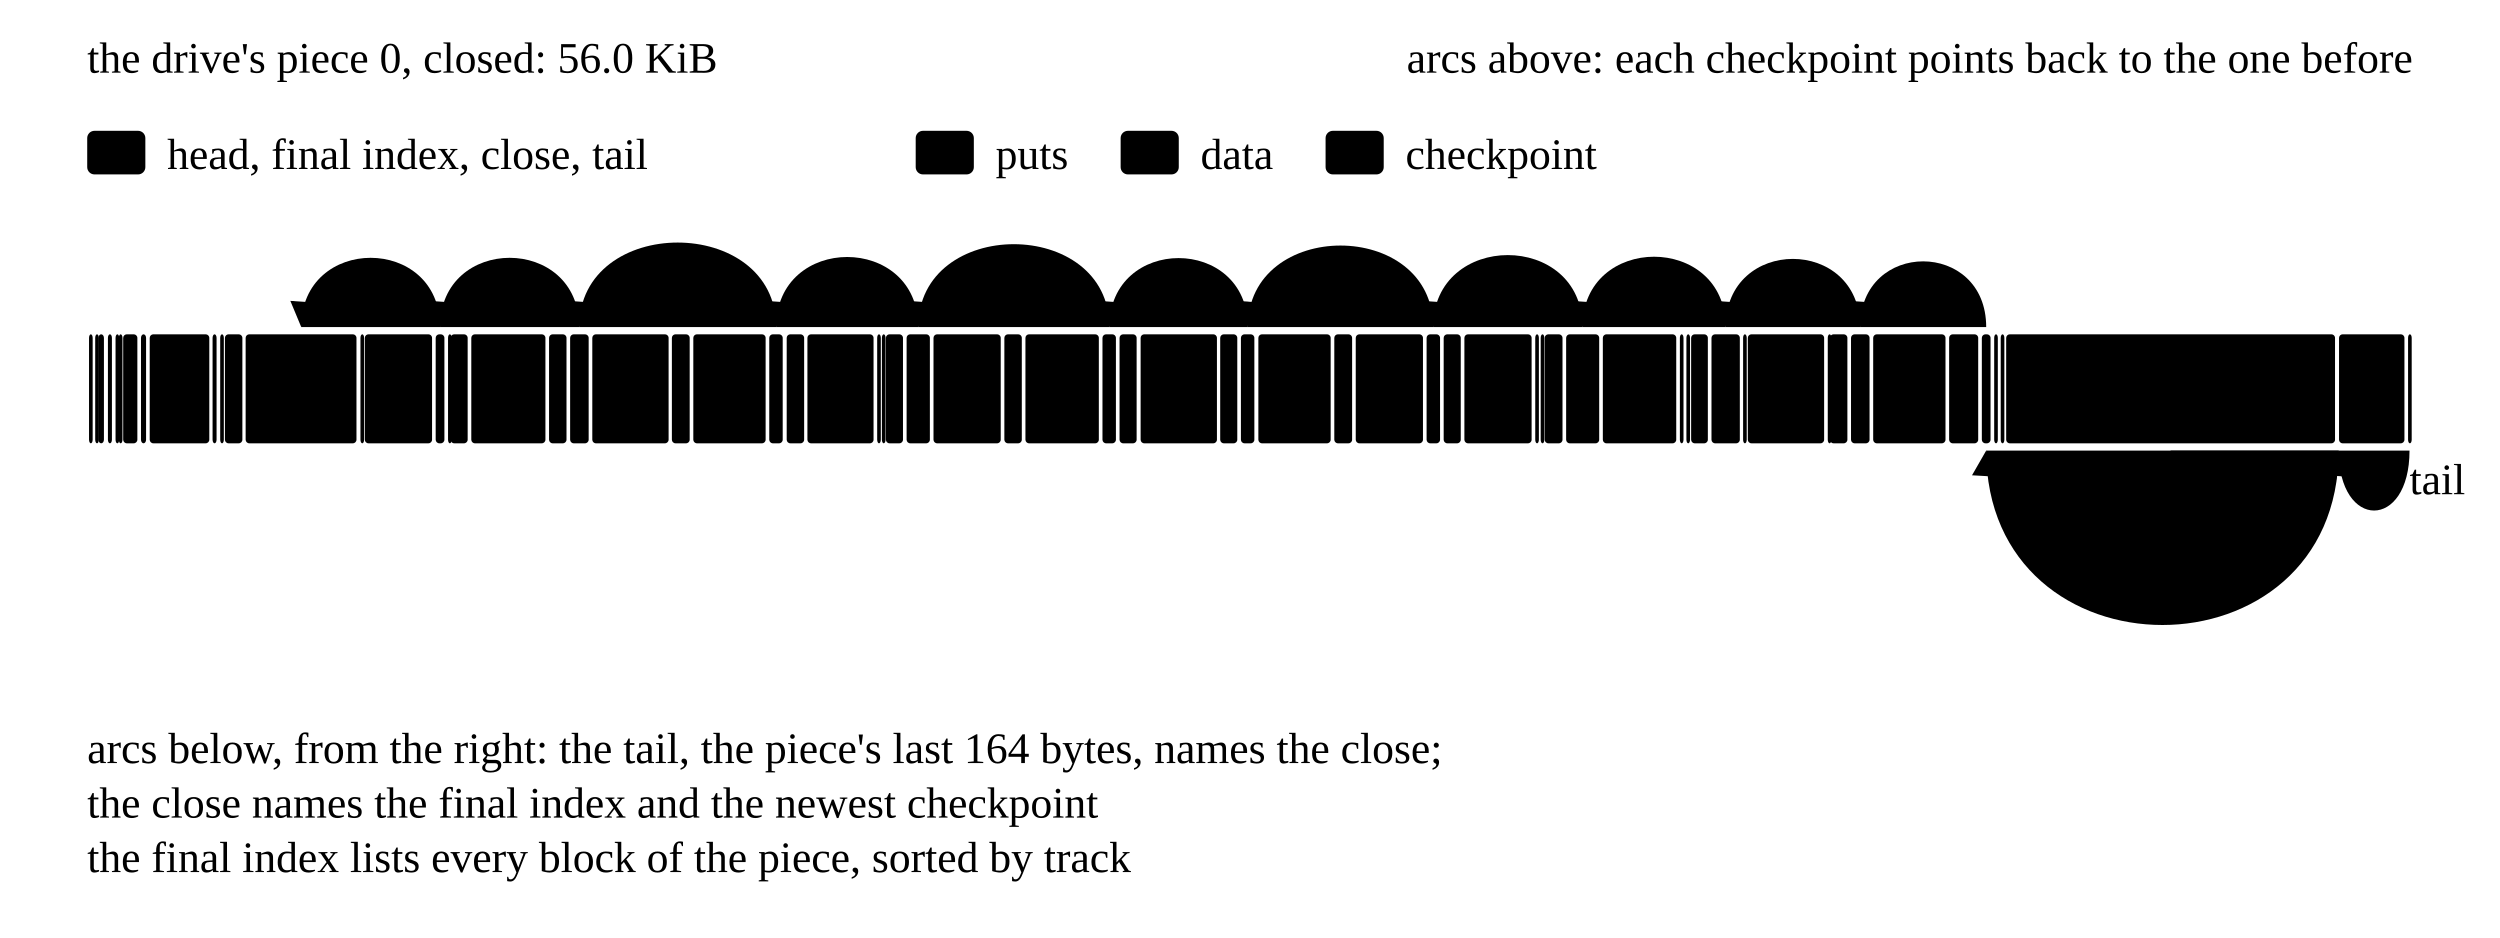
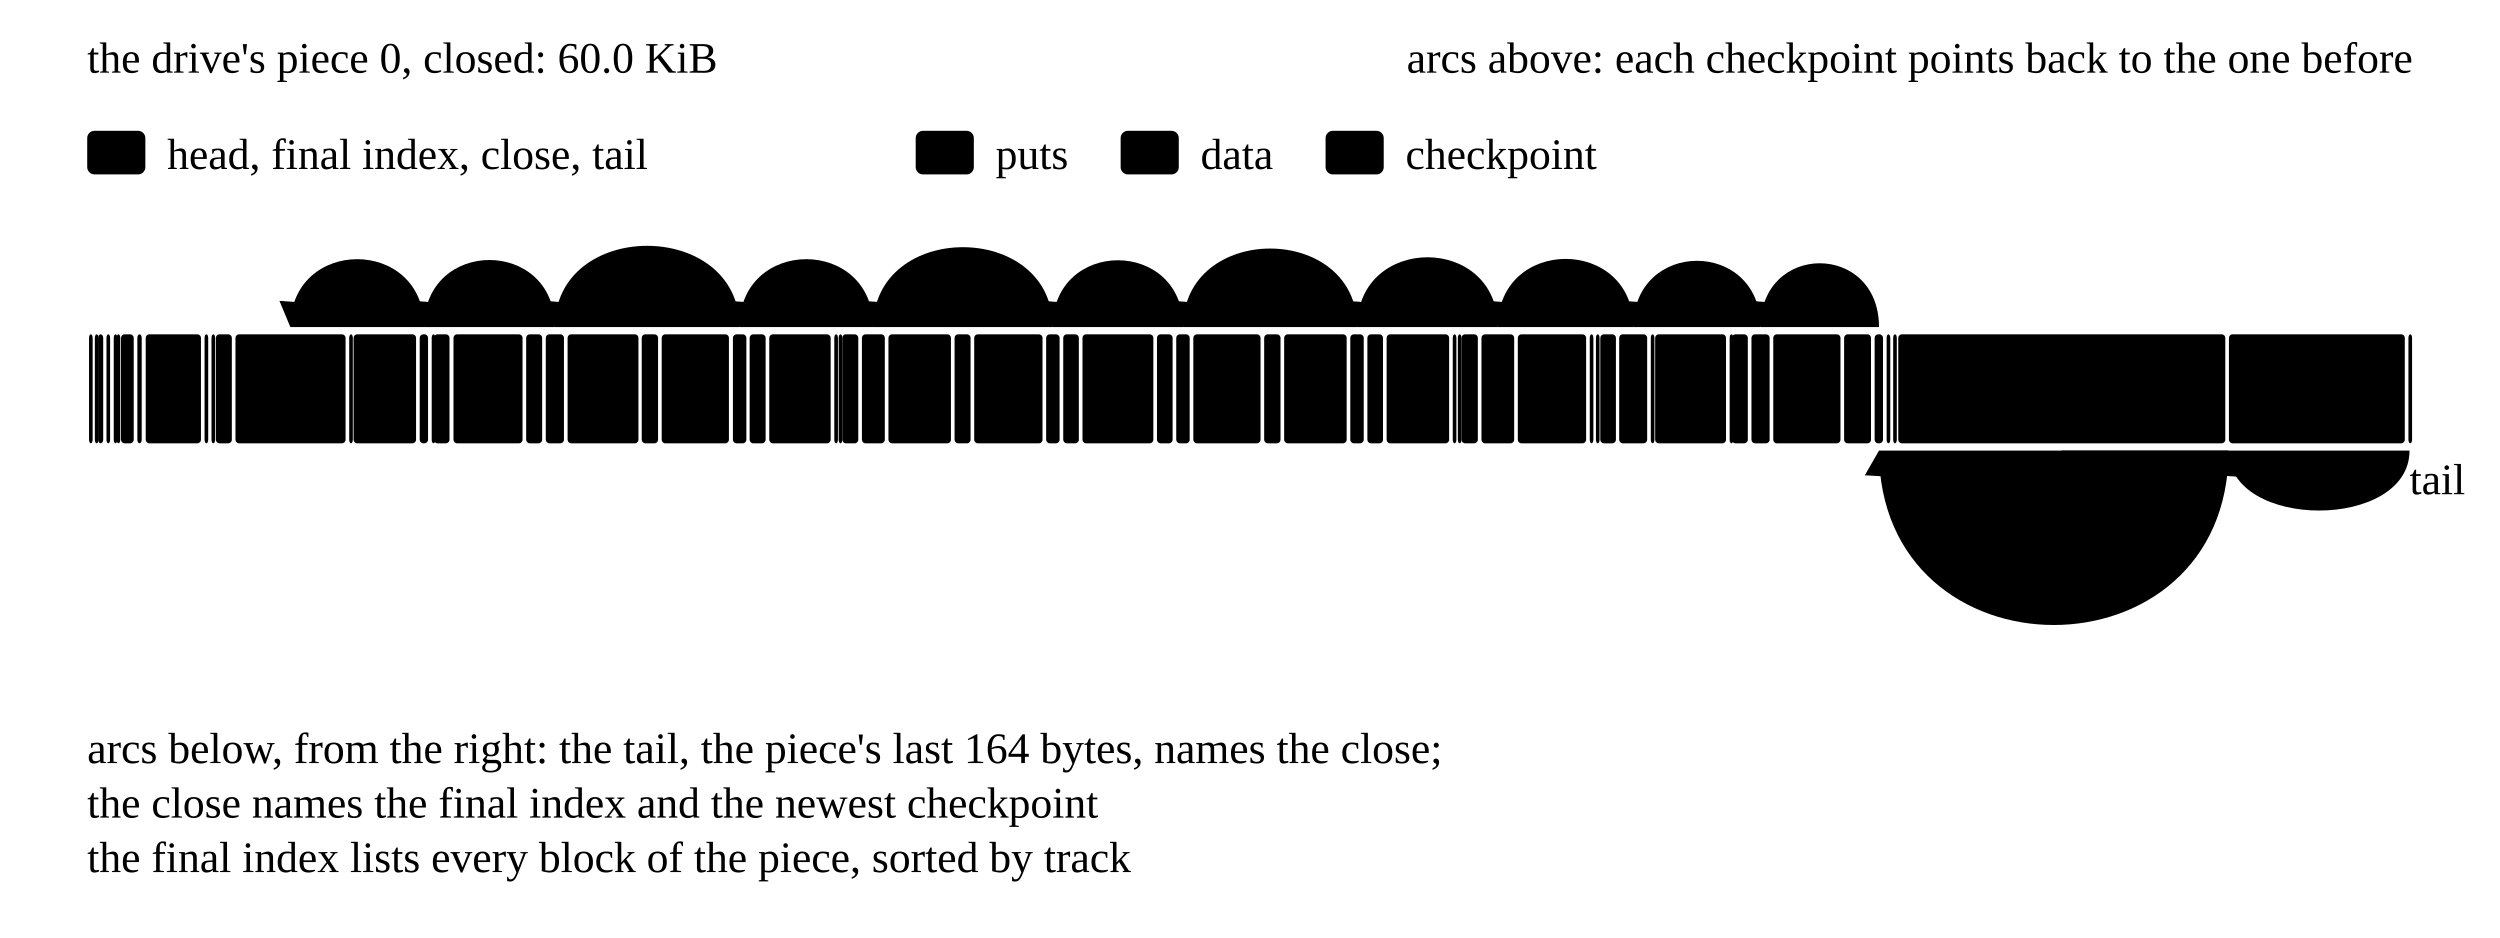
- <svg xmlns="http://www.w3.org/2000/svg" class="ww-svg" viewBox="0 0 688 258" width="688" height="258" role="img" aria-label="A closed piece of 56.0 KiB: 12 checkpoints, each pointing back to the one before; a final index after the data; the close naming the final index and the newest checkpoint; the tail naming the close">
-   <text x="24.0" y="20.0" text-anchor="start" class="strong">the drive's piece 0, closed: 56.0 KiB</text>
+ <svg xmlns="http://www.w3.org/2000/svg" class="ww-svg" viewBox="0 0 688 258" width="688" height="258" role="img" aria-label="A closed piece of 60.0 KiB: 12 checkpoints, each pointing back to the one before; a final index after the data; the close naming the final index and the newest checkpoint; the tail naming the close">
+   <text x="24.0" y="20.0" text-anchor="start" class="strong">the drive's piece 0, closed: 60.0 KiB</text>
  <text x="664.0" y="20.0" text-anchor="end" class="soft small">arcs above: each checkpoint points back to the one before</text>
  <rect x="24.5" y="92.0" width="1.0" height="30.0" rx="1" class="tint-green" />
-   <rect x="26.2" y="92.0" width="1.0" height="30.0" rx="1" class="tint-purple" />
-   <rect x="27.1" y="92.0" width="1.5" height="30.0" rx="1" class="tint-purple" />
-   <rect x="29.7" y="92.0" width="1.1" height="30.0" rx="1" class="tint-purple" />
-   <rect x="31.8" y="92.0" width="1.0" height="30.0" rx="1" class="tint-blue" />
-   <rect x="32.7" y="92.0" width="1.0" height="30.0" rx="1" class="tint-purple" />
-   <rect x="33.9" y="92.0" width="3.9" height="30.0" rx="1" class="tint-blue" />
-   <rect x="38.8" y="92.0" width="1.4" height="30.0" rx="1" class="tint-purple" />
-   <rect x="41.2" y="92.0" width="16.4" height="30.0" rx="1" class="tint-blue" />
-   <rect x="58.5" y="92.0" width="1.1" height="30.0" rx="1" class="tint-purple" />
-   <rect x="60.6" y="92.0" width="1.0" height="30.0" rx="1" class="tint-purple" />
-   <rect x="61.9" y="92.0" width="4.8" height="30.0" rx="1" class="tint-blue" />
-   <rect x="67.6" y="92.0" width="30.5" height="30.0" rx="1" class="tint-amber" />
-   <rect x="99.2" y="92.0" width="1.0" height="30.0" rx="1" class="tint-purple" />
-   <rect x="100.4" y="92.0" width="18.5" height="30.0" rx="1" class="tint-blue" />
-   <rect x="119.9" y="92.0" width="2.4" height="30.0" rx="1" class="tint-amber" />
-   <rect x="123.3" y="92.0" width="1.0" height="30.0" rx="1" class="tint-purple" />
-   <rect x="124.0" y="92.0" width="4.7" height="30.0" rx="1" class="tint-blue" />
-   <rect x="129.7" y="92.0" width="20.4" height="30.0" rx="1" class="tint-blue" />
-   <rect x="151.1" y="92.0" width="4.8" height="30.0" rx="1" class="tint-blue" />
-   <rect x="156.9" y="92.0" width="5.1" height="30.0" rx="1" class="tint-amber" />
-   <rect x="163.0" y="92.0" width="21.0" height="30.0" rx="1" class="tint-blue" />
-   <rect x="184.9" y="92.0" width="4.9" height="30.0" rx="1" class="tint-blue" />
-   <rect x="190.8" y="92.0" width="19.9" height="30.0" rx="1" class="tint-blue" />
-   <rect x="211.7" y="92.0" width="3.7" height="30.0" rx="1" class="tint-amber" />
-   <rect x="216.5" y="92.0" width="4.8" height="30.0" rx="1" class="tint-blue" />
-   <rect x="222.2" y="92.0" width="18.2" height="30.0" rx="1" class="tint-blue" />
-   <rect x="241.4" y="92.0" width="1.0" height="30.0" rx="1" class="tint-purple" />
-   <rect x="242.7" y="92.0" width="1.0" height="30.0" rx="1" class="tint-blue" />
-   <rect x="243.8" y="92.0" width="4.7" height="30.0" rx="1" class="tint-blue" />
-   <rect x="249.5" y="92.0" width="6.4" height="30.0" rx="1" class="tint-amber" />
-   <rect x="256.9" y="92.0" width="18.5" height="30.0" rx="1" class="tint-blue" />
-   <rect x="276.4" y="92.0" width="4.8" height="30.0" rx="1" class="tint-blue" />
-   <rect x="282.2" y="92.0" width="20.2" height="30.0" rx="1" class="tint-blue" />
-   <rect x="303.4" y="92.0" width="3.7" height="30.0" rx="1" class="tint-amber" />
-   <rect x="308.1" y="92.0" width="4.7" height="30.0" rx="1" class="tint-blue" />
-   <rect x="313.9" y="92.0" width="21.0" height="30.0" rx="1" class="tint-blue" />
-   <rect x="335.8" y="92.0" width="4.7" height="30.0" rx="1" class="tint-blue" />
-   <rect x="341.5" y="92.0" width="3.7" height="30.0" rx="1" class="tint-amber" />
-   <rect x="346.3" y="92.0" width="19.9" height="30.0" rx="1" class="tint-blue" />
-   <rect x="367.2" y="92.0" width="4.9" height="30.0" rx="1" class="tint-blue" />
-   <rect x="373.1" y="92.0" width="18.5" height="30.0" rx="1" class="tint-blue" />
-   <rect x="392.6" y="92.0" width="3.7" height="30.0" rx="1" class="tint-amber" />
-   <rect x="397.3" y="92.0" width="4.7" height="30.0" rx="1" class="tint-blue" />
-   <rect x="403.0" y="92.0" width="18.5" height="30.0" rx="1" class="tint-blue" />
-   <rect x="422.5" y="92.0" width="1.0" height="30.0" rx="1" class="tint-purple" />
-   <rect x="424.0" y="92.0" width="1.0" height="30.0" rx="1" class="tint-blue" />
-   <rect x="425.1" y="92.0" width="4.9" height="30.0" rx="1" class="tint-blue" />
-   <rect x="431.0" y="92.0" width="9.1" height="30.0" rx="1" class="tint-amber" />
-   <rect x="441.1" y="92.0" width="20.2" height="30.0" rx="1" class="tint-blue" />
-   <rect x="462.3" y="92.0" width="1.0" height="30.0" rx="1" class="tint-purple" />
-   <rect x="464.1" y="92.0" width="1.0" height="30.0" rx="1" class="tint-purple" />
-   <rect x="465.4" y="92.0" width="4.6" height="30.0" rx="1" class="tint-blue" />
-   <rect x="471.0" y="92.0" width="7.8" height="30.0" rx="1" class="tint-amber" />
-   <rect x="479.7" y="92.0" width="1.0" height="30.0" rx="1" class="tint-purple" />
-   <rect x="481.0" y="92.0" width="21.0" height="30.0" rx="1" class="tint-blue" />
-   <rect x="503.0" y="92.0" width="1.0" height="30.0" rx="1" class="tint-purple" />
-   <rect x="503.6" y="92.0" width="4.8" height="30.0" rx="1" class="tint-blue" />
-   <rect x="509.4" y="92.0" width="5.1" height="30.0" rx="1" class="tint-amber" />
-   <rect x="515.5" y="92.0" width="19.9" height="30.0" rx="1" class="tint-blue" />
-   <rect x="536.4" y="92.0" width="8.0" height="30.0" rx="1" class="tint-teal" />
-   <rect x="545.4" y="92.0" width="2.4" height="30.0" rx="1" class="tint-amber" />
-   <rect x="548.8" y="92.0" width="1.0" height="30.0" rx="1" class="tint-teal" />
-   <rect x="550.6" y="92.0" width="1.0" height="30.0" rx="1" class="tint-teal" />
-   <rect x="552.1" y="92.0" width="90.5" height="30.0" rx="1" class="tint-green" />
-   <text x="597.4" y="111.5" text-anchor="middle" class="small">final index</text>
-   <rect x="643.7" y="92.0" width="18.0" height="30.0" rx="1" class="tint-green" />
-   <rect x="662.7" y="92.0" width="1.0" height="30.0" rx="1" class="tint-green" />
-   <path d="M121.1 90.0 C121.1 64.6 82.9 64.6 82.9 90.0" class="thin" />
-   <path d="M82.9 90.0 L79.9 82.8 L86.9 83.3 Z" class="thin head" />
-   <path d="M159.4 90.0 C159.4 64.6 121.1 64.6 121.1 90.0" class="thin" />
-   <path d="M121.1 90.0 L118.1 82.8 L125.1 83.3 Z" class="thin head" />
-   <path d="M213.6 90.0 C213.6 59.0 159.4 59.0 159.4 90.0" class="thin" />
-   <path d="M159.4 90.0 L156.4 82.8 L163.4 83.3 Z" class="thin head" />
-   <path d="M252.7 90.0 C252.7 64.3 213.6 64.3 213.6 90.0" class="thin" />
-   <path d="M213.6 90.0 L210.6 82.8 L217.6 83.3 Z" class="thin head" />
-   <path d="M305.3 90.0 C305.3 59.6 252.7 59.6 252.7 90.0" class="thin" />
-   <path d="M252.7 90.0 L249.7 82.8 L256.7 83.3 Z" class="thin head" />
-   <path d="M343.4 90.0 C343.4 64.7 305.3 64.7 305.3 90.0" class="thin" />
-   <path d="M305.3 90.0 L302.3 82.8 L309.3 83.3 Z" class="thin head" />
-   <path d="M394.4 90.0 C394.4 60.1 343.4 60.1 343.4 90.0" class="thin" />
-   <path d="M343.4 90.0 L340.4 82.8 L347.4 83.3 Z" class="thin head" />
-   <path d="M435.5 90.0 C435.5 63.6 394.4 63.6 394.4 90.0" class="thin" />
-   <path d="M394.4 90.0 L391.5 82.8 L398.4 83.3 Z" class="thin head" />
-   <path d="M474.9 90.0 C474.9 64.2 435.5 64.2 435.5 90.0" class="thin" />
-   <path d="M435.5 90.0 L432.5 82.8 L439.5 83.3 Z" class="thin head" />
-   <path d="M511.9 90.0 C511.9 65.0 474.9 65.0 474.9 90.0" class="thin" />
-   <path d="M474.9 90.0 L471.9 82.8 L478.8 83.3 Z" class="thin head" />
-   <path d="M546.6 90.0 C546.6 65.9 511.9 65.9 511.9 90.0" class="thin" />
-   <path d="M511.9 90.0 L508.9 82.8 L515.9 83.3 Z" class="thin head" />
-   <path d="M663.1 124.0 C663.1 146.0 643.6 146.0 643.6 124.0" class="accent-line" />
-   <path d="M643.6 124.0 L646.7 131.2 L639.7 130.8 Z" class="accent-line head" />
-   <path d="M643.6 124.0 C643.6 164.0 597.4 164.0 597.4 124.0" class="accent-line" />
-   <path d="M597.4 124.0 L600.4 131.2 L593.5 130.8 Z" class="accent-line head" />
-   <path d="M643.6 124.0 C643.6 188.0 546.6 188.0 546.6 124.0" class="accent-line" />
-   <path d="M546.6 124.0 L549.6 131.2 L542.7 130.8 Z" class="accent-line head" />
+   <rect x="26.1" y="92.0" width="1.0" height="30.0" rx="1" class="tint-purple" />
+   <rect x="27.0" y="92.0" width="1.4" height="30.0" rx="1" class="tint-purple" />
+   <rect x="29.3" y="92.0" width="1.0" height="30.0" rx="1" class="tint-purple" />
+   <rect x="31.3" y="92.0" width="1.0" height="30.0" rx="1" class="tint-blue" />
+   <rect x="32.1" y="92.0" width="1.0" height="30.0" rx="1" class="tint-purple" />
+   <rect x="33.3" y="92.0" width="3.5" height="30.0" rx="1" class="tint-blue" />
+   <rect x="37.8" y="92.0" width="1.2" height="30.0" rx="1" class="tint-purple" />
+   <rect x="40.1" y="92.0" width="15.2" height="30.0" rx="1" class="tint-blue" />
+   <rect x="56.3" y="92.0" width="1.0" height="30.0" rx="1" class="tint-purple" />
+   <rect x="58.2" y="92.0" width="1.0" height="30.0" rx="1" class="tint-purple" />
+   <rect x="59.4" y="92.0" width="4.4" height="30.0" rx="1" class="tint-blue" />
+   <rect x="64.8" y="92.0" width="30.3" height="30.0" rx="1" class="tint-amber" />
+   <rect x="96.1" y="92.0" width="1.0" height="30.0" rx="1" class="tint-purple" />
+   <rect x="97.3" y="92.0" width="17.2" height="30.0" rx="1" class="tint-blue" />
+   <rect x="115.5" y="92.0" width="2.3" height="30.0" rx="1" class="tint-amber" />
+   <rect x="118.8" y="92.0" width="1.0" height="30.0" rx="1" class="tint-purple" />
+   <rect x="119.4" y="92.0" width="4.3" height="30.0" rx="1" class="tint-blue" />
+   <rect x="124.8" y="92.0" width="19.0" height="30.0" rx="1" class="tint-blue" />
+   <rect x="144.8" y="92.0" width="4.4" height="30.0" rx="1" class="tint-blue" />
+   <rect x="150.2" y="92.0" width="5.0" height="30.0" rx="1" class="tint-amber" />
+   <rect x="156.2" y="92.0" width="19.5" height="30.0" rx="1" class="tint-blue" />
+   <rect x="176.6" y="92.0" width="4.5" height="30.0" rx="1" class="tint-blue" />
+   <rect x="182.1" y="92.0" width="18.5" height="30.0" rx="1" class="tint-blue" />
+   <rect x="201.7" y="92.0" width="3.7" height="30.0" rx="1" class="tint-amber" />
+   <rect x="206.3" y="92.0" width="4.4" height="30.0" rx="1" class="tint-blue" />
+   <rect x="211.7" y="92.0" width="16.9" height="30.0" rx="1" class="tint-blue" />
+   <rect x="229.6" y="92.0" width="1.0" height="30.0" rx="1" class="tint-purple" />
+   <rect x="230.8" y="92.0" width="1.0" height="30.0" rx="1" class="tint-blue" />
+   <rect x="231.8" y="92.0" width="4.4" height="30.0" rx="1" class="tint-blue" />
+   <rect x="237.2" y="92.0" width="6.3" height="30.0" rx="1" class="tint-amber" />
+   <rect x="244.5" y="92.0" width="17.2" height="30.0" rx="1" class="tint-blue" />
+   <rect x="262.7" y="92.0" width="4.4" height="30.0" rx="1" class="tint-blue" />
+   <rect x="268.1" y="92.0" width="18.8" height="30.0" rx="1" class="tint-blue" />
+   <rect x="287.9" y="92.0" width="3.7" height="30.0" rx="1" class="tint-amber" />
+   <rect x="292.6" y="92.0" width="4.3" height="30.0" rx="1" class="tint-blue" />
+   <rect x="297.9" y="92.0" width="19.5" height="30.0" rx="1" class="tint-blue" />
+   <rect x="318.4" y="92.0" width="4.3" height="30.0" rx="1" class="tint-blue" />
+   <rect x="323.7" y="92.0" width="3.7" height="30.0" rx="1" class="tint-amber" />
+   <rect x="328.4" y="92.0" width="18.5" height="30.0" rx="1" class="tint-blue" />
+   <rect x="347.9" y="92.0" width="4.5" height="30.0" rx="1" class="tint-blue" />
+   <rect x="353.4" y="92.0" width="17.2" height="30.0" rx="1" class="tint-blue" />
+   <rect x="371.6" y="92.0" width="3.7" height="30.0" rx="1" class="tint-amber" />
+   <rect x="376.3" y="92.0" width="4.3" height="30.0" rx="1" class="tint-blue" />
+   <rect x="381.6" y="92.0" width="17.2" height="30.0" rx="1" class="tint-blue" />
+   <rect x="399.8" y="92.0" width="1.0" height="30.0" rx="1" class="tint-purple" />
+   <rect x="401.2" y="92.0" width="1.0" height="30.0" rx="1" class="tint-blue" />
+   <rect x="402.2" y="92.0" width="4.5" height="30.0" rx="1" class="tint-blue" />
+   <rect x="407.7" y="92.0" width="9.0" height="30.0" rx="1" class="tint-amber" />
+   <rect x="417.7" y="92.0" width="18.8" height="30.0" rx="1" class="tint-blue" />
+   <rect x="437.5" y="92.0" width="1.0" height="30.0" rx="1" class="tint-purple" />
+   <rect x="439.2" y="92.0" width="1.0" height="30.0" rx="1" class="tint-purple" />
+   <rect x="440.4" y="92.0" width="4.3" height="30.0" rx="1" class="tint-blue" />
+   <rect x="445.6" y="92.0" width="7.7" height="30.0" rx="1" class="tint-amber" />
+   <rect x="454.3" y="92.0" width="1.0" height="30.0" rx="1" class="tint-purple" />
+   <rect x="455.5" y="92.0" width="19.5" height="30.0" rx="1" class="tint-blue" />
+   <rect x="476.0" y="92.0" width="1.0" height="30.0" rx="1" class="tint-purple" />
+   <rect x="476.6" y="92.0" width="4.4" height="30.0" rx="1" class="tint-blue" />
+   <rect x="482.0" y="92.0" width="5.0" height="30.0" rx="1" class="tint-amber" />
+   <rect x="488.0" y="92.0" width="18.5" height="30.0" rx="1" class="tint-blue" />
+   <rect x="507.5" y="92.0" width="7.4" height="30.0" rx="1" class="tint-teal" />
+   <rect x="515.9" y="92.0" width="2.3" height="30.0" rx="1" class="tint-amber" />
+   <rect x="519.2" y="92.0" width="1.0" height="30.0" rx="1" class="tint-teal" />
+   <rect x="521.0" y="92.0" width="1.0" height="30.0" rx="1" class="tint-teal" />
+   <rect x="522.4" y="92.0" width="90.0" height="30.0" rx="1" class="tint-green" />
+   <text x="567.4" y="111.5" text-anchor="middle" class="small">final index</text>
+   <rect x="613.4" y="92.0" width="48.4" height="30.0" rx="1" class="tint-green" />
+   <text x="637.6" y="111.5" text-anchor="middle" class="small">close</text>
+   <rect x="662.8" y="92.0" width="1.0" height="30.0" rx="1" class="tint-green" />
+   <path d="M116.7 90.0 C116.7 65.1 79.9 65.1 79.9 90.0" class="thin" />
+   <path d="M79.9 90.0 L76.9 82.8 L83.9 83.3 Z" class="thin head" />
+   <path d="M152.7 90.0 C152.7 65.4 116.7 65.4 116.7 90.0" class="thin" />
+   <path d="M116.7 90.0 L113.7 82.8 L120.6 83.3 Z" class="thin head" />
+   <path d="M203.5 90.0 C203.5 60.2 152.7 60.2 152.7 90.0" class="thin" />
+   <path d="M152.7 90.0 L149.7 82.8 L156.6 83.3 Z" class="thin head" />
+   <path d="M240.3 90.0 C240.3 65.1 203.5 65.1 203.5 90.0" class="thin" />
+   <path d="M203.5 90.0 L200.5 82.8 L207.5 83.3 Z" class="thin head" />
+   <path d="M289.7 90.0 C289.7 60.7 240.3 60.7 240.3 90.0" class="thin" />
+   <path d="M240.3 90.0 L237.3 82.8 L244.3 83.3 Z" class="thin head" />
+   <path d="M325.6 90.0 C325.6 65.5 289.7 65.5 289.7 90.0" class="thin" />
+   <path d="M289.7 90.0 L286.7 82.8 L293.7 83.3 Z" class="thin head" />
+   <path d="M373.5 90.0 C373.5 61.2 325.6 61.2 325.6 90.0" class="thin" />
+   <path d="M325.6 90.0 L322.6 82.8 L329.5 83.3 Z" class="thin head" />
+   <path d="M412.2 90.0 C412.2 64.4 373.5 64.4 373.5 90.0" class="thin" />
+   <path d="M373.5 90.0 L370.5 82.8 L377.4 83.3 Z" class="thin head" />
+   <path d="M449.5 90.0 C449.5 65.0 412.2 65.0 412.2 90.0" class="thin" />
+   <path d="M412.2 90.0 L409.2 82.8 L416.2 83.3 Z" class="thin head" />
+   <path d="M484.5 90.0 C484.5 65.7 449.5 65.7 449.5 90.0" class="thin" />
+   <path d="M449.5 90.0 L446.5 82.8 L453.5 83.3 Z" class="thin head" />
+   <path d="M517.1 90.0 C517.1 66.6 484.5 66.6 484.5 90.0" class="thin" />
+   <path d="M484.5 90.0 L481.5 82.8 L488.5 83.3 Z" class="thin head" />
+   <path d="M663.1 124.0 C663.1 146.0 613.3 146.0 613.3 124.0" class="accent-line" />
+   <path d="M613.3 124.0 L616.3 131.2 L609.4 130.8 Z" class="accent-line head" />
+   <path d="M613.3 124.0 C613.3 164.0 567.4 164.0 567.4 124.0" class="accent-line" />
+   <path d="M567.4 124.0 L570.4 131.2 L563.4 130.8 Z" class="accent-line head" />
+   <path d="M613.3 124.0 C613.3 188.0 517.1 188.0 517.1 124.0" class="accent-line" />
+   <path d="M517.1 124.0 L520.1 131.2 L513.2 130.8 Z" class="accent-line head" />
  <text x="663.1" y="136.0" text-anchor="start" class="small">tail</text>
  <text x="24.0" y="210.0" text-anchor="start" class="accent small">arcs below, from the right: the tail, the piece's last 164 bytes, names the close;</text>
  <text x="24.0" y="225.0" text-anchor="start" class="accent small">the close names the final index and the newest checkpoint</text>
  <text x="24.0" y="240.0" text-anchor="start" class="soft small">the final index lists every block of the piece, sorted by track</text>
  <rect x="24.0" y="36.0" width="16.0" height="12.0" rx="2" class="tint-green" />
  <text x="46.0" y="46.5" text-anchor="start" class="small">head, final index, close, tail</text>
  <rect x="252.0" y="36.0" width="16.0" height="12.0" rx="2" class="tint-purple" />
  <text x="274.0" y="46.5" text-anchor="start" class="small">puts</text>
  <rect x="308.4" y="36.0" width="16.0" height="12.0" rx="2" class="tint-blue" />
  <text x="330.4" y="46.5" text-anchor="start" class="small">data</text>
  <rect x="364.8" y="36.0" width="16.0" height="12.0" rx="2" class="tint-amber" />
  <text x="386.8" y="46.5" text-anchor="start" class="small">checkpoint</text>
</svg>
